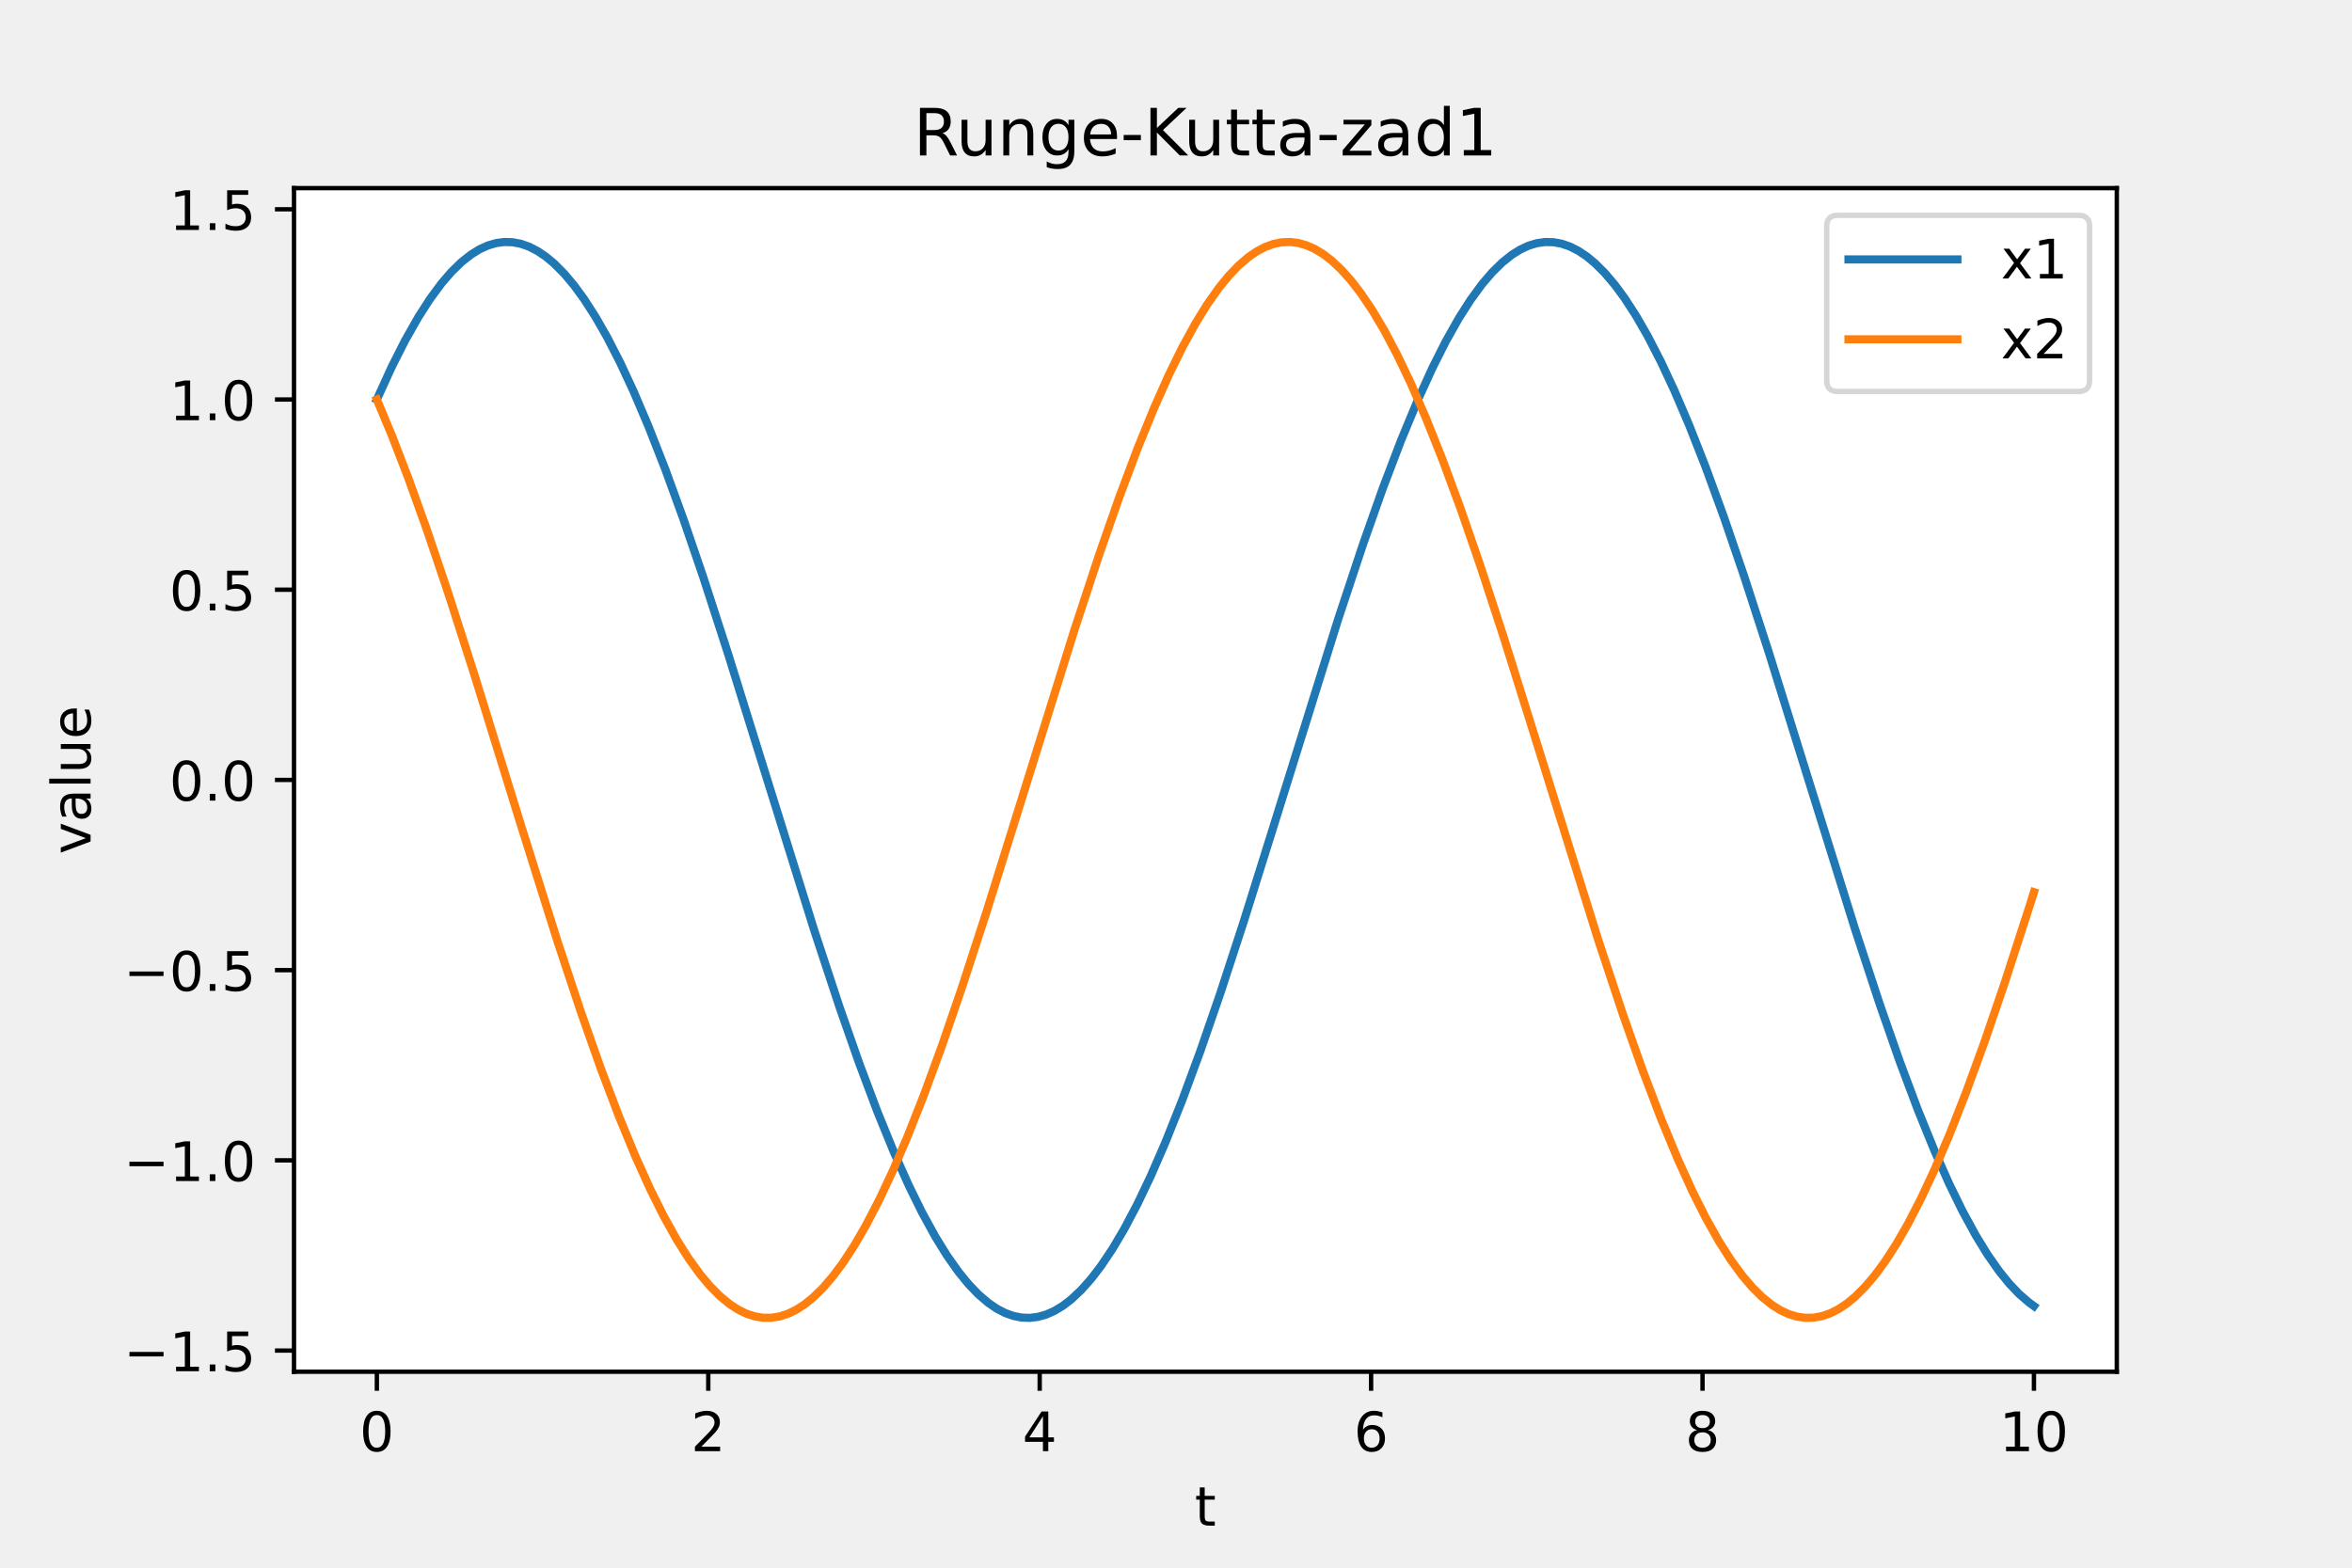
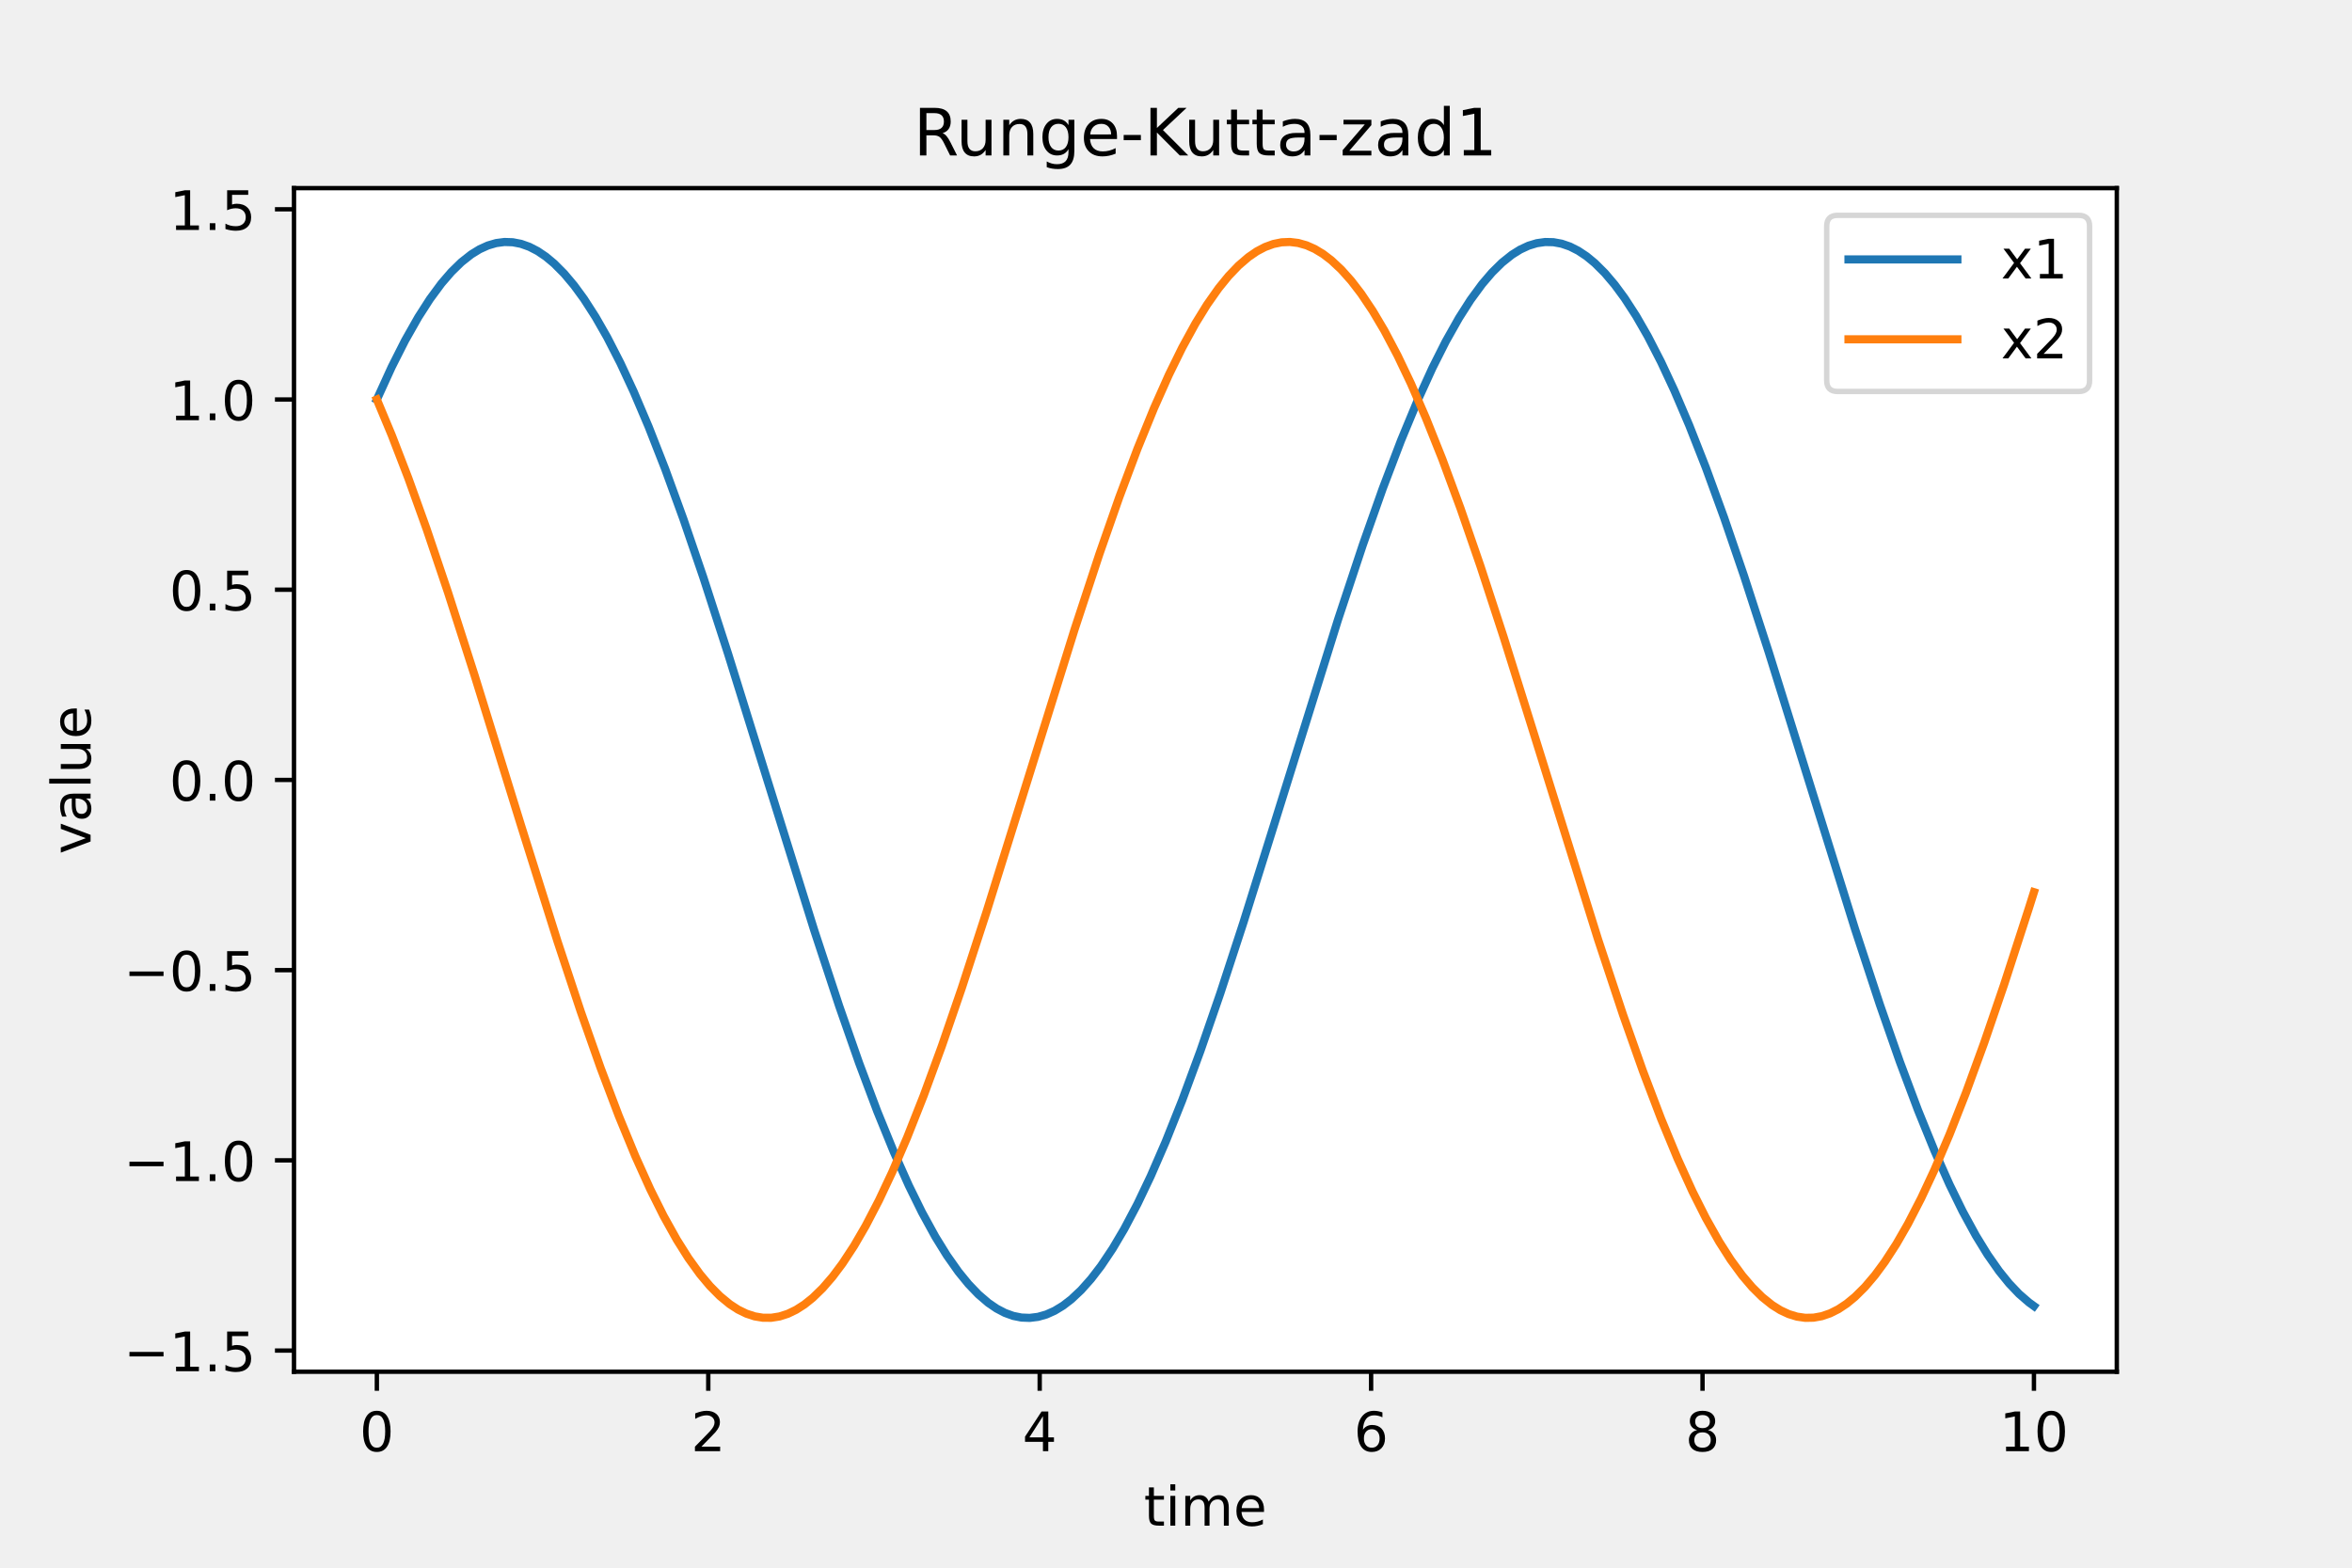
<svg xmlns="http://www.w3.org/2000/svg" xmlns:xlink="http://www.w3.org/1999/xlink" height="288pt" version="1.1" viewBox="0 0 432 288" width="432pt">
  <defs>
    <style type="text/css">*{stroke-linecap:butt;stroke-linejoin:round;}</style>
  </defs>
  <g id="figure_1">
    <g id="patch_1">
      <path d="M 0 288  L 432 288  L 432 0  L 0 0  z " style="fill:none;" />
    </g>
    <g id="axes_1">
      <g id="patch_2">
        <path d="M 54 252  L 388.8 252  L 388.8 34.56  L 54 34.56  z " style="fill:#ffffff;" />
      </g>
      <g id="matplotlib.axis_1">
        <g id="xtick_1">
          <g id="line2d_1">
            <defs>
-               <path d="M 0 0  L 0 3.5  " id="m9f65802c78" style="stroke:#000000;stroke-width:0.8;" />
-             </defs>
-             <g>
-               <use style="stroke:#000000;stroke-width:0.8;" x="69.218" xlink:href="#m9f65802c78" y="252" />
+               <path d="M 0 0  L 0 3.5  " id="m21165de31b" style="stroke:#000000;stroke-width:0.8;" />
+             </defs>
+             <g>
+               <use style="stroke:#000000;stroke-width:0.8;" x="69.218" xlink:href="#m21165de31b" y="252" />
            </g>
          </g>
          <g id="text_1">
            <g transform="translate(66.03693 266.5984)scale(0.1 -0.1)">
              <defs>
                <path d="M 31.781 66.406  Q 24.172 66.406 20.328 58.906  Q 16.5 51.422 16.5 36.375  Q 16.5 21.391 20.328 13.891  Q 24.172 6.391 31.781 6.391  Q 39.453 6.391 43.281 13.891  Q 47.125 21.391 47.125 36.375  Q 47.125 51.422 43.281 58.906  Q 39.453 66.406 31.781 66.406  z M 31.781 74.219  Q 44.047 74.219 50.516 64.516  Q 56.984 54.828 56.984 36.375  Q 56.984 17.969 50.516 8.266  Q 44.047 -1.422 31.781 -1.422  Q 19.531 -1.422 13.062 8.266  Q 6.594 17.969 6.594 36.375  Q 6.594 54.828 13.062 64.516  Q 19.531 74.219 31.781 74.219  z " id="DejaVuSans-48" />
              </defs>
              <use xlink:href="#DejaVuSans-48" />
            </g>
          </g>
        </g>
        <g id="xtick_2">
          <g id="line2d_2">
            <g>
-               <use style="stroke:#000000;stroke-width:0.8;" x="130.091" xlink:href="#m9f65802c78" y="252" />
+               <use style="stroke:#000000;stroke-width:0.8;" x="130.091" xlink:href="#m21165de31b" y="252" />
            </g>
          </g>
          <g id="text_2">
            <g transform="translate(126.9097 266.5984)scale(0.1 -0.1)">
              <defs>
                <path d="M 19.188 8.297  L 53.609 8.297  L 53.609 0  L 7.328 0  L 7.328 8.297  Q 12.938 14.109 22.625 23.891  Q 32.328 33.688 34.812 36.531  Q 39.547 41.844 41.422 45.531  Q 43.312 49.219 43.312 52.781  Q 43.312 58.594 39.234 62.25  Q 35.156 65.922 28.609 65.922  Q 23.969 65.922 18.812 64.312  Q 13.672 62.703 7.812 59.422  L 7.812 69.391  Q 13.766 71.781 18.938 73  Q 24.125 74.219 28.422 74.219  Q 39.75 74.219 46.484 68.547  Q 53.219 62.891 53.219 53.422  Q 53.219 48.922 51.531 44.891  Q 49.859 40.875 45.406 35.406  Q 44.188 33.984 37.641 27.219  Q 31.109 20.453 19.188 8.297  z " id="DejaVuSans-50" />
              </defs>
              <use xlink:href="#DejaVuSans-50" />
            </g>
          </g>
        </g>
        <g id="xtick_3">
          <g id="line2d_3">
            <g>
-               <use style="stroke:#000000;stroke-width:0.8;" x="190.964" xlink:href="#m9f65802c78" y="252" />
+               <use style="stroke:#000000;stroke-width:0.8;" x="190.964" xlink:href="#m21165de31b" y="252" />
            </g>
          </g>
          <g id="text_3">
            <g transform="translate(187.7824 266.5984)scale(0.1 -0.1)">
              <defs>
                <path d="M 37.797 64.312  L 12.891 25.391  L 37.797 25.391  z M 35.203 72.906  L 47.609 72.906  L 47.609 25.391  L 58.016 25.391  L 58.016 17.188  L 47.609 17.188  L 47.609 0  L 37.797 0  L 37.797 17.188  L 4.891 17.188  L 4.891 26.703  z " id="DejaVuSans-52" />
              </defs>
              <use xlink:href="#DejaVuSans-52" />
            </g>
          </g>
        </g>
        <g id="xtick_4">
          <g id="line2d_4">
            <g>
-               <use style="stroke:#000000;stroke-width:0.8;" x="251.836" xlink:href="#m9f65802c78" y="252" />
+               <use style="stroke:#000000;stroke-width:0.8;" x="251.836" xlink:href="#m21165de31b" y="252" />
            </g>
          </g>
          <g id="text_4">
            <g transform="translate(248.6551 266.5984)scale(0.1 -0.1)">
              <defs>
                <path d="M 33.016 40.375  Q 26.375 40.375 22.484 35.828  Q 18.609 31.297 18.609 23.391  Q 18.609 15.531 22.484 10.953  Q 26.375 6.391 33.016 6.391  Q 39.656 6.391 43.531 10.953  Q 47.406 15.531 47.406 23.391  Q 47.406 31.297 43.531 35.828  Q 39.656 40.375 33.016 40.375  z M 52.594 71.297  L 52.594 62.312  Q 48.875 64.062 45.094 64.984  Q 41.312 65.922 37.594 65.922  Q 27.828 65.922 22.672 59.328  Q 17.531 52.734 16.797 39.406  Q 19.672 43.656 24.016 45.922  Q 28.375 48.188 33.594 48.188  Q 44.578 48.188 50.953 41.516  Q 57.328 34.859 57.328 23.391  Q 57.328 12.156 50.688 5.359  Q 44.047 -1.422 33.016 -1.422  Q 20.359 -1.422 13.672 8.266  Q 6.984 17.969 6.984 36.375  Q 6.984 53.656 15.188 63.938  Q 23.391 74.219 37.203 74.219  Q 40.922 74.219 44.703 73.484  Q 48.484 72.75 52.594 71.297  z " id="DejaVuSans-54" />
              </defs>
              <use xlink:href="#DejaVuSans-54" />
            </g>
          </g>
        </g>
        <g id="xtick_5">
          <g id="line2d_5">
            <g>
-               <use style="stroke:#000000;stroke-width:0.8;" x="312.709" xlink:href="#m9f65802c78" y="252" />
+               <use style="stroke:#000000;stroke-width:0.8;" x="312.709" xlink:href="#m21165de31b" y="252" />
            </g>
          </g>
          <g id="text_5">
            <g transform="translate(309.5278 266.5984)scale(0.1 -0.1)">
              <defs>
                <path d="M 31.781 34.625  Q 24.75 34.625 20.719 30.859  Q 16.703 27.094 16.703 20.516  Q 16.703 13.922 20.719 10.156  Q 24.75 6.391 31.781 6.391  Q 38.812 6.391 42.859 10.172  Q 46.922 13.969 46.922 20.516  Q 46.922 27.094 42.891 30.859  Q 38.875 34.625 31.781 34.625  z M 21.922 38.812  Q 15.578 40.375 12.031 44.719  Q 8.5 49.078 8.5 55.328  Q 8.5 64.062 14.719 69.141  Q 20.953 74.219 31.781 74.219  Q 42.672 74.219 48.875 69.141  Q 55.078 64.062 55.078 55.328  Q 55.078 49.078 51.531 44.719  Q 48 40.375 41.703 38.812  Q 48.828 37.156 52.797 32.312  Q 56.781 27.484 56.781 20.516  Q 56.781 9.906 50.312 4.234  Q 43.844 -1.422 31.781 -1.422  Q 19.734 -1.422 13.25 4.234  Q 6.781 9.906 6.781 20.516  Q 6.781 27.484 10.781 32.312  Q 14.797 37.156 21.922 38.812  z M 18.312 54.391  Q 18.312 48.734 21.844 45.562  Q 25.391 42.391 31.781 42.391  Q 38.141 42.391 41.719 45.562  Q 45.312 48.734 45.312 54.391  Q 45.312 60.062 41.719 63.234  Q 38.141 66.406 31.781 66.406  Q 25.391 66.406 21.844 63.234  Q 18.312 60.062 18.312 54.391  z " id="DejaVuSans-56" />
              </defs>
              <use xlink:href="#DejaVuSans-56" />
            </g>
          </g>
        </g>
        <g id="xtick_6">
          <g id="line2d_6">
            <g>
-               <use style="stroke:#000000;stroke-width:0.8;" x="373.582" xlink:href="#m9f65802c78" y="252" />
+               <use style="stroke:#000000;stroke-width:0.8;" x="373.582" xlink:href="#m21165de31b" y="252" />
            </g>
          </g>
          <g id="text_6">
            <g transform="translate(367.2193 266.5984)scale(0.1 -0.1)">
              <defs>
                <path d="M 12.406 8.297  L 28.516 8.297  L 28.516 63.922  L 10.984 60.406  L 10.984 69.391  L 28.422 72.906  L 38.281 72.906  L 38.281 8.297  L 54.391 8.297  L 54.391 0  L 12.406 0  z " id="DejaVuSans-49" />
              </defs>
              <use xlink:href="#DejaVuSans-49" />
              <use x="63.623" xlink:href="#DejaVuSans-48" />
            </g>
          </g>
        </g>
        <g id="text_7">
-           <g transform="translate(219.4398 280.2766)scale(0.1 -0.1)">
+           <g transform="translate(210.1039 280.2766)scale(0.1 -0.1)">
            <defs>
              <path d="M 18.312 70.219  L 18.312 54.688  L 36.812 54.688  L 36.812 47.703  L 18.312 47.703  L 18.312 18.016  Q 18.312 11.328 20.141 9.422  Q 21.969 7.516 27.594 7.516  L 36.812 7.516  L 36.812 0  L 27.594 0  Q 17.188 0 13.234 3.875  Q 9.281 7.766 9.281 18.016  L 9.281 47.703  L 2.688 47.703  L 2.688 54.688  L 9.281 54.688  L 9.281 70.219  z " id="DejaVuSans-116" />
+               <path d="M 9.422 54.688  L 18.406 54.688  L 18.406 0  L 9.422 0  z M 9.422 75.984  L 18.406 75.984  L 18.406 64.594  L 9.422 64.594  z " id="DejaVuSans-105" />
+               <path d="M 52 44.188  Q 55.375 50.25 60.062 53.125  Q 64.75 56 71.094 56  Q 79.641 56 84.281 50.016  Q 88.922 44.047 88.922 33.016  L 88.922 0  L 79.891 0  L 79.891 32.719  Q 79.891 40.578 77.094 44.375  Q 74.312 48.188 68.609 48.188  Q 61.625 48.188 57.562 43.547  Q 53.516 38.922 53.516 30.906  L 53.516 0  L 44.484 0  L 44.484 32.719  Q 44.484 40.625 41.703 44.406  Q 38.922 48.188 33.109 48.188  Q 26.219 48.188 22.156 43.531  Q 18.109 38.875 18.109 30.906  L 18.109 0  L 9.078 0  L 9.078 54.688  L 18.109 54.688  L 18.109 46.188  Q 21.188 51.219 25.484 53.609  Q 29.781 56 35.688 56  Q 41.656 56 45.828 52.969  Q 50 49.953 52 44.188  z " id="DejaVuSans-109" />
+               <path d="M 56.203 29.594  L 56.203 25.203  L 14.891 25.203  Q 15.484 15.922 20.484 11.062  Q 25.484 6.203 34.422 6.203  Q 39.594 6.203 44.453 7.469  Q 49.312 8.734 54.109 11.281  L 54.109 2.781  Q 49.266 0.734 44.188 -0.344  Q 39.109 -1.422 33.891 -1.422  Q 20.797 -1.422 13.156 6.188  Q 5.516 13.812 5.516 26.812  Q 5.516 40.234 12.766 48.109  Q 20.016 56 32.328 56  Q 43.359 56 49.781 48.891  Q 56.203 41.797 56.203 29.594  z M 47.219 32.234  Q 47.125 39.594 43.094 43.984  Q 39.062 48.391 32.422 48.391  Q 24.906 48.391 20.391 44.141  Q 15.875 39.891 15.188 32.172  z " id="DejaVuSans-101" />
            </defs>
            <use xlink:href="#DejaVuSans-116" />
+             <use x="39.209" xlink:href="#DejaVuSans-105" />
+             <use x="66.992" xlink:href="#DejaVuSans-109" />
+             <use x="164.404" xlink:href="#DejaVuSans-101" />
          </g>
        </g>
      </g>
      <g id="matplotlib.axis_2">
        <g id="ytick_1">
          <g id="line2d_7">
            <defs>
-               <path d="M 0 0  L -3.5 0  " id="m25bdf79256" style="stroke:#000000;stroke-width:0.8;" />
-             </defs>
-             <g>
-               <use style="stroke:#000000;stroke-width:0.8;" x="54" xlink:href="#m25bdf79256" y="248.112" />
+               <path d="M 0 0  L -3.5 0  " id="m3beea96aeb" style="stroke:#000000;stroke-width:0.8;" />
+             </defs>
+             <g>
+               <use style="stroke:#000000;stroke-width:0.8;" x="54" xlink:href="#m3beea96aeb" y="248.112" />
            </g>
          </g>
          <g id="text_8">
            <g transform="translate(22.71719 251.911)scale(0.1 -0.1)">
              <defs>
                <path d="M 10.594 35.5  L 73.188 35.5  L 73.188 27.203  L 10.594 27.203  z " id="DejaVuSans-8722" />
                <path d="M 10.688 12.406  L 21 12.406  L 21 0  L 10.688 0  z " id="DejaVuSans-46" />
                <path d="M 10.797 72.906  L 49.516 72.906  L 49.516 64.594  L 19.828 64.594  L 19.828 46.734  Q 21.969 47.469 24.109 47.828  Q 26.266 48.188 28.422 48.188  Q 40.625 48.188 47.75 41.5  Q 54.891 34.812 54.891 23.391  Q 54.891 11.625 47.562 5.094  Q 40.234 -1.422 26.906 -1.422  Q 22.312 -1.422 17.547 -0.641  Q 12.797 0.141 7.719 1.703  L 7.719 11.625  Q 12.109 9.234 16.797 8.062  Q 21.484 6.891 26.703 6.891  Q 35.156 6.891 40.078 11.328  Q 45.016 15.766 45.016 23.391  Q 45.016 31 40.078 35.438  Q 35.156 39.891 26.703 39.891  Q 22.75 39.891 18.812 39.016  Q 14.891 38.141 10.797 36.281  z " id="DejaVuSans-53" />
              </defs>
              <use xlink:href="#DejaVuSans-8722" />
              <use x="83.789" xlink:href="#DejaVuSans-49" />
              <use x="147.412" xlink:href="#DejaVuSans-46" />
              <use x="179.199" xlink:href="#DejaVuSans-53" />
            </g>
          </g>
        </g>
        <g id="ytick_2">
          <g id="line2d_8">
            <g>
-               <use style="stroke:#000000;stroke-width:0.8;" x="54" xlink:href="#m25bdf79256" y="213.168" />
+               <use style="stroke:#000000;stroke-width:0.8;" x="54" xlink:href="#m3beea96aeb" y="213.168" />
            </g>
          </g>
          <g id="text_9">
            <g transform="translate(22.71719 216.9671)scale(0.1 -0.1)">
              <use xlink:href="#DejaVuSans-8722" />
              <use x="83.789" xlink:href="#DejaVuSans-49" />
              <use x="147.412" xlink:href="#DejaVuSans-46" />
              <use x="179.199" xlink:href="#DejaVuSans-48" />
            </g>
          </g>
        </g>
        <g id="ytick_3">
          <g id="line2d_9">
            <g>
-               <use style="stroke:#000000;stroke-width:0.8;" x="54" xlink:href="#m25bdf79256" y="178.224" />
+               <use style="stroke:#000000;stroke-width:0.8;" x="54" xlink:href="#m3beea96aeb" y="178.224" />
            </g>
          </g>
          <g id="text_10">
            <g transform="translate(22.71719 182.0231)scale(0.1 -0.1)">
              <use xlink:href="#DejaVuSans-8722" />
              <use x="83.789" xlink:href="#DejaVuSans-48" />
              <use x="147.412" xlink:href="#DejaVuSans-46" />
              <use x="179.199" xlink:href="#DejaVuSans-53" />
            </g>
          </g>
        </g>
        <g id="ytick_4">
          <g id="line2d_10">
            <g>
-               <use style="stroke:#000000;stroke-width:0.8;" x="54" xlink:href="#m25bdf79256" y="143.28" />
+               <use style="stroke:#000000;stroke-width:0.8;" x="54" xlink:href="#m3beea96aeb" y="143.28" />
            </g>
          </g>
          <g id="text_11">
            <g transform="translate(31.09688 147.0792)scale(0.1 -0.1)">
              <use xlink:href="#DejaVuSans-48" />
              <use x="63.623" xlink:href="#DejaVuSans-46" />
              <use x="95.41" xlink:href="#DejaVuSans-48" />
            </g>
          </g>
        </g>
        <g id="ytick_5">
          <g id="line2d_11">
            <g>
-               <use style="stroke:#000000;stroke-width:0.8;" x="54" xlink:href="#m25bdf79256" y="108.336" />
+               <use style="stroke:#000000;stroke-width:0.8;" x="54" xlink:href="#m3beea96aeb" y="108.336" />
            </g>
          </g>
          <g id="text_12">
            <g transform="translate(31.09688 112.1352)scale(0.1 -0.1)">
              <use xlink:href="#DejaVuSans-48" />
              <use x="63.623" xlink:href="#DejaVuSans-46" />
              <use x="95.41" xlink:href="#DejaVuSans-53" />
            </g>
          </g>
        </g>
        <g id="ytick_6">
          <g id="line2d_12">
            <g>
-               <use style="stroke:#000000;stroke-width:0.8;" x="54" xlink:href="#m25bdf79256" y="73.392" />
+               <use style="stroke:#000000;stroke-width:0.8;" x="54" xlink:href="#m3beea96aeb" y="73.392" />
            </g>
          </g>
          <g id="text_13">
            <g transform="translate(31.09688 77.19127)scale(0.1 -0.1)">
              <use xlink:href="#DejaVuSans-49" />
              <use x="63.623" xlink:href="#DejaVuSans-46" />
              <use x="95.41" xlink:href="#DejaVuSans-48" />
            </g>
          </g>
        </g>
        <g id="ytick_7">
          <g id="line2d_13">
            <g>
-               <use style="stroke:#000000;stroke-width:0.8;" x="54" xlink:href="#m25bdf79256" y="38.448" />
+               <use style="stroke:#000000;stroke-width:0.8;" x="54" xlink:href="#m3beea96aeb" y="38.448" />
            </g>
          </g>
          <g id="text_14">
            <g transform="translate(31.09688 42.24732)scale(0.1 -0.1)">
              <use xlink:href="#DejaVuSans-49" />
              <use x="63.623" xlink:href="#DejaVuSans-46" />
              <use x="95.41" xlink:href="#DejaVuSans-53" />
            </g>
          </g>
        </g>
        <g id="text_15">
          <g transform="translate(16.6375 156.9378)rotate(-90)scale(0.1 -0.1)">
            <defs>
              <path d="M 2.984 54.688  L 12.5 54.688  L 29.594 8.797  L 46.688 54.688  L 56.203 54.688  L 35.688 0  L 23.484 0  z " id="DejaVuSans-118" />
              <path d="M 34.281 27.484  Q 23.391 27.484 19.188 25  Q 14.984 22.516 14.984 16.5  Q 14.984 11.719 18.141 8.906  Q 21.297 6.109 26.703 6.109  Q 34.188 6.109 38.703 11.406  Q 43.219 16.703 43.219 25.484  L 43.219 27.484  z M 52.203 31.203  L 52.203 0  L 43.219 0  L 43.219 8.297  Q 40.141 3.328 35.547 0.953  Q 30.953 -1.422 24.312 -1.422  Q 15.922 -1.422 10.953 3.297  Q 6 8.016 6 15.922  Q 6 25.141 12.172 29.828  Q 18.359 34.516 30.609 34.516  L 43.219 34.516  L 43.219 35.406  Q 43.219 41.609 39.141 45  Q 35.062 48.391 27.688 48.391  Q 23 48.391 18.547 47.266  Q 14.109 46.141 10.016 43.891  L 10.016 52.203  Q 14.938 54.109 19.578 55.047  Q 24.219 56 28.609 56  Q 40.484 56 46.344 49.844  Q 52.203 43.703 52.203 31.203  z " id="DejaVuSans-97" />
              <path d="M 9.422 75.984  L 18.406 75.984  L 18.406 0  L 9.422 0  z " id="DejaVuSans-108" />
              <path d="M 8.5 21.578  L 8.5 54.688  L 17.484 54.688  L 17.484 21.922  Q 17.484 14.156 20.5 10.266  Q 23.531 6.391 29.594 6.391  Q 36.859 6.391 41.078 11.031  Q 45.312 15.672 45.312 23.688  L 45.312 54.688  L 54.297 54.688  L 54.297 0  L 45.312 0  L 45.312 8.406  Q 42.047 3.422 37.719 1  Q 33.406 -1.422 27.688 -1.422  Q 18.266 -1.422 13.375 4.438  Q 8.5 10.297 8.5 21.578  z M 31.109 56  z " id="DejaVuSans-117" />
-               <path d="M 56.203 29.594  L 56.203 25.203  L 14.891 25.203  Q 15.484 15.922 20.484 11.062  Q 25.484 6.203 34.422 6.203  Q 39.594 6.203 44.453 7.469  Q 49.312 8.734 54.109 11.281  L 54.109 2.781  Q 49.266 0.734 44.188 -0.344  Q 39.109 -1.422 33.891 -1.422  Q 20.797 -1.422 13.156 6.188  Q 5.516 13.812 5.516 26.812  Q 5.516 40.234 12.766 48.109  Q 20.016 56 32.328 56  Q 43.359 56 49.781 48.891  Q 56.203 41.797 56.203 29.594  z M 47.219 32.234  Q 47.125 39.594 43.094 43.984  Q 39.062 48.391 32.422 48.391  Q 24.906 48.391 20.391 44.141  Q 15.875 39.891 15.188 32.172  z " id="DejaVuSans-101" />
            </defs>
            <use xlink:href="#DejaVuSans-118" />
            <use x="59.18" xlink:href="#DejaVuSans-97" />
            <use x="120.459" xlink:href="#DejaVuSans-108" />
            <use x="148.242" xlink:href="#DejaVuSans-117" />
            <use x="211.621" xlink:href="#DejaVuSans-101" />
          </g>
        </g>
      </g>
      <g id="line2d_14">
-         <path clip-path="url(#p4decacdcd2)" d="M 69.218 73.392  L 71.957 67.393  L 74.392 62.576  L 76.827 58.274  L 78.958 54.955  L 81.088 52.069  L 82.915 49.951  L 84.741 48.168  L 86.567 46.728  L 88.089 45.792  L 89.611 45.101  L 91.132 44.655  L 92.654 44.455  L 94.176 44.503  L 95.698 44.797  L 97.22 45.338  L 98.741 46.123  L 100.263 47.151  L 101.785 48.419  L 103.611 50.254  L 105.437 52.424  L 107.264 54.92  L 109.394 58.234  L 111.525 61.964  L 113.96 66.714  L 116.395 71.954  L 119.134 78.392  L 122.177 86.159  L 125.525 95.359  L 129.178 106.052  L 133.743 120.152  L 140.439 141.679  L 149.57 170.955  L 154.136 184.824  L 157.788 195.261  L 161.136 204.175  L 164.18 211.643  L 166.919 217.782  L 169.354 222.733  L 171.789 227.177  L 173.919 230.626  L 176.05 233.647  L 177.876 235.885  L 179.702 237.789  L 181.528 239.354  L 183.05 240.393  L 184.572 241.19  L 186.094 241.743  L 187.616 242.049  L 189.137 242.108  L 190.659 241.92  L 192.181 241.486  L 193.703 240.806  L 195.225 239.883  L 196.747 238.718  L 198.573 237.005  L 200.399 234.955  L 202.225 232.575  L 204.356 229.393  L 206.486 225.79  L 208.921 221.177  L 211.356 216.067  L 214.095 209.762  L 217.139 202.129  L 220.487 193.056  L 224.139 182.476  L 228.4 169.432  L 234.183 150.96  L 245.749 113.863  L 250.315 100.093  L 253.967 89.761  L 257.315 80.962  L 260.359 73.615  L 263.098 67.596  L 265.533 62.758  L 267.968 58.435  L 270.098 55.097  L 272.229 52.191  L 274.055 50.055  L 275.881 48.254  L 277.707 46.795  L 279.229 45.845  L 280.751 45.138  L 282.273 44.676  L 283.795 44.461  L 285.316 44.492  L 286.838 44.771  L 288.36 45.296  L 289.882 46.066  L 291.404 47.078  L 292.925 48.331  L 294.752 50.148  L 296.578 52.3  L 298.404 54.78  L 300.535 58.074  L 302.665 61.786  L 305.1 66.516  L 307.535 71.736  L 310.274 78.155  L 313.318 85.902  L 316.666 95.084  L 320.318 105.76  L 324.884 119.846  L 331.275 140.377  L 340.711 170.653  L 345.276 184.538  L 348.928 194.993  L 352.276 203.927  L 355.32 211.415  L 358.059 217.574  L 360.494 222.546  L 362.929 227.01  L 365.06 230.478  L 367.19 233.519  L 369.016 235.775  L 370.843 237.697  L 372.669 239.279  L 373.582 239.941  L 373.582 239.941  " style="fill:none;stroke:#1f77b4;stroke-linecap:square;stroke-width:1.5;" />
+         <path clip-path="url(#p753c4d9ecb)" d="M 69.218 73.392  L 71.957 67.393  L 74.392 62.576  L 76.827 58.274  L 78.958 54.955  L 81.088 52.069  L 82.915 49.951  L 84.741 48.168  L 86.567 46.728  L 88.089 45.792  L 89.611 45.101  L 91.132 44.655  L 92.654 44.455  L 94.176 44.503  L 95.698 44.797  L 97.22 45.338  L 98.741 46.123  L 100.263 47.151  L 101.785 48.419  L 103.611 50.254  L 105.437 52.424  L 107.264 54.92  L 109.394 58.234  L 111.525 61.964  L 113.96 66.714  L 116.395 71.954  L 119.134 78.392  L 122.177 86.159  L 125.525 95.359  L 129.178 106.052  L 133.743 120.152  L 140.439 141.679  L 149.57 170.955  L 154.136 184.824  L 157.788 195.261  L 161.136 204.175  L 164.18 211.643  L 166.919 217.782  L 169.354 222.733  L 171.789 227.177  L 173.919 230.626  L 176.05 233.647  L 177.876 235.885  L 179.702 237.789  L 181.528 239.354  L 183.05 240.393  L 184.572 241.19  L 186.094 241.743  L 187.616 242.049  L 189.137 242.108  L 190.659 241.92  L 192.181 241.486  L 193.703 240.806  L 195.225 239.883  L 196.747 238.718  L 198.573 237.005  L 200.399 234.955  L 202.225 232.575  L 204.356 229.393  L 206.486 225.79  L 208.921 221.177  L 211.356 216.067  L 214.095 209.762  L 217.139 202.129  L 220.487 193.056  L 224.139 182.476  L 228.4 169.432  L 234.183 150.96  L 245.749 113.863  L 250.315 100.093  L 253.967 89.761  L 257.315 80.962  L 260.359 73.615  L 263.098 67.596  L 265.533 62.758  L 267.968 58.435  L 270.098 55.097  L 272.229 52.191  L 274.055 50.055  L 275.881 48.254  L 277.707 46.795  L 279.229 45.845  L 280.751 45.138  L 282.273 44.676  L 283.795 44.461  L 285.316 44.492  L 286.838 44.771  L 288.36 45.296  L 289.882 46.066  L 291.404 47.078  L 292.925 48.331  L 294.752 50.148  L 296.578 52.3  L 298.404 54.78  L 300.535 58.074  L 302.665 61.786  L 305.1 66.516  L 307.535 71.736  L 310.274 78.155  L 313.318 85.902  L 316.666 95.084  L 320.318 105.76  L 324.884 119.846  L 331.275 140.377  L 340.711 170.653  L 345.276 184.538  L 348.928 194.993  L 352.276 203.927  L 355.32 211.415  L 358.059 217.574  L 360.494 222.546  L 362.929 227.01  L 365.06 230.478  L 367.19 233.519  L 369.016 235.775  L 370.843 237.697  L 372.669 239.279  L 373.582 239.941  L 373.582 239.941  " style="fill:none;stroke:#1f77b4;stroke-linecap:square;stroke-width:1.5;" />
      </g>
      <g id="line2d_15">
-         <path clip-path="url(#p4decacdcd2)" d="M 69.218 73.392  L 71.957 79.956  L 75.001 87.849  L 78.349 97.167  L 82.306 108.888  L 87.176 124.09  L 95.698 151.632  L 102.394 172.922  L 106.655 185.789  L 110.307 196.165  L 113.655 205.012  L 116.699 212.409  L 119.438 218.478  L 121.873 223.364  L 124.308 227.736  L 126.439 231.12  L 128.569 234.074  L 130.395 236.252  L 132.221 238.096  L 134.048 239.599  L 135.569 240.586  L 137.091 241.33  L 138.613 241.83  L 140.135 242.082  L 141.657 242.088  L 143.179 241.847  L 144.7 241.36  L 146.222 240.627  L 147.744 239.651  L 149.266 238.435  L 151.092 236.661  L 152.918 234.551  L 154.744 232.113  L 156.875 228.865  L 159.005 225.197  L 161.44 220.516  L 163.875 215.341  L 166.615 208.969  L 169.658 201.268  L 173.006 192.131  L 176.659 181.495  L 181.224 167.444  L 187.616 146.935  L 197.355 115.68  L 201.921 101.808  L 205.573 91.366  L 208.921 82.447  L 211.965 74.974  L 214.704 68.83  L 217.139 63.873  L 219.574 59.424  L 221.704 55.971  L 223.835 52.945  L 225.661 50.702  L 227.487 48.794  L 229.313 47.225  L 230.835 46.181  L 232.357 45.38  L 233.879 44.824  L 235.401 44.514  L 236.923 44.451  L 238.444 44.635  L 239.966 45.065  L 241.488 45.741  L 243.01 46.661  L 244.532 47.822  L 246.358 49.53  L 248.184 51.575  L 250.01 53.951  L 252.141 57.128  L 254.271 60.727  L 256.706 65.334  L 259.141 70.44  L 261.88 76.739  L 264.924 84.368  L 268.272 93.436  L 271.924 104.011  L 276.185 117.052  L 281.968 135.521  L 293.534 172.622  L 298.1 186.396  L 301.752 196.733  L 305.1 205.536  L 308.144 212.889  L 310.883 218.914  L 313.318 223.756  L 315.753 228.084  L 317.883 231.427  L 320.014 234.338  L 321.84 236.479  L 323.666 238.284  L 325.492 239.748  L 327.014 240.702  L 328.536 241.413  L 330.058 241.879  L 331.58 242.098  L 333.101 242.07  L 334.623 241.795  L 336.145 241.274  L 337.667 240.509  L 339.189 239.5  L 340.711 238.25  L 342.537 236.438  L 344.363 234.29  L 346.189 231.815  L 348.32 228.526  L 350.45 224.819  L 352.885 220.094  L 355.32 214.878  L 358.059 208.464  L 361.103 200.722  L 364.451 191.545  L 368.103 180.873  L 372.669 166.791  L 373.582 163.9  L 373.582 163.9  " style="fill:none;stroke:#ff7f0e;stroke-linecap:square;stroke-width:1.5;" />
+         <path clip-path="url(#p753c4d9ecb)" d="M 69.218 73.392  L 71.957 79.956  L 75.001 87.849  L 78.349 97.167  L 82.306 108.888  L 87.176 124.09  L 95.698 151.632  L 102.394 172.922  L 106.655 185.789  L 110.307 196.165  L 113.655 205.012  L 116.699 212.409  L 119.438 218.478  L 121.873 223.364  L 124.308 227.736  L 126.439 231.12  L 128.569 234.074  L 130.395 236.252  L 132.221 238.096  L 134.048 239.599  L 135.569 240.586  L 137.091 241.33  L 138.613 241.83  L 140.135 242.082  L 141.657 242.088  L 143.179 241.847  L 144.7 241.36  L 146.222 240.627  L 147.744 239.651  L 149.266 238.435  L 151.092 236.661  L 152.918 234.551  L 154.744 232.113  L 156.875 228.865  L 159.005 225.197  L 161.44 220.516  L 163.875 215.341  L 166.615 208.969  L 169.658 201.268  L 173.006 192.131  L 176.659 181.495  L 181.224 167.444  L 187.616 146.935  L 197.355 115.68  L 201.921 101.808  L 205.573 91.366  L 208.921 82.447  L 211.965 74.974  L 214.704 68.83  L 217.139 63.873  L 219.574 59.424  L 221.704 55.971  L 223.835 52.945  L 225.661 50.702  L 227.487 48.794  L 229.313 47.225  L 230.835 46.181  L 232.357 45.38  L 233.879 44.824  L 235.401 44.514  L 236.923 44.451  L 238.444 44.635  L 239.966 45.065  L 241.488 45.741  L 243.01 46.661  L 244.532 47.822  L 246.358 49.53  L 248.184 51.575  L 250.01 53.951  L 252.141 57.128  L 254.271 60.727  L 256.706 65.334  L 259.141 70.44  L 261.88 76.739  L 264.924 84.368  L 268.272 93.436  L 271.924 104.011  L 276.185 117.052  L 281.968 135.521  L 293.534 172.622  L 298.1 186.396  L 301.752 196.733  L 305.1 205.536  L 308.144 212.889  L 310.883 218.914  L 313.318 223.756  L 315.753 228.084  L 317.883 231.427  L 320.014 234.338  L 321.84 236.479  L 323.666 238.284  L 325.492 239.748  L 327.014 240.702  L 328.536 241.413  L 330.058 241.879  L 331.58 242.098  L 333.101 242.07  L 334.623 241.795  L 336.145 241.274  L 337.667 240.509  L 339.189 239.5  L 340.711 238.25  L 342.537 236.438  L 344.363 234.29  L 346.189 231.815  L 348.32 228.526  L 350.45 224.819  L 352.885 220.094  L 355.32 214.878  L 358.059 208.464  L 361.103 200.722  L 364.451 191.545  L 368.103 180.873  L 372.669 166.791  L 373.582 163.9  L 373.582 163.9  " style="fill:none;stroke:#ff7f0e;stroke-linecap:square;stroke-width:1.5;" />
      </g>
      <g id="patch_3">
        <path d="M 54 252  L 54 34.56  " style="fill:none;stroke:#000000;stroke-linecap:square;stroke-linejoin:miter;stroke-width:0.8;" />
      </g>
      <g id="patch_4">
        <path d="M 388.8 252  L 388.8 34.56  " style="fill:none;stroke:#000000;stroke-linecap:square;stroke-linejoin:miter;stroke-width:0.8;" />
      </g>
      <g id="patch_5">
        <path d="M 54 252  L 388.8 252  " style="fill:none;stroke:#000000;stroke-linecap:square;stroke-linejoin:miter;stroke-width:0.8;" />
      </g>
      <g id="patch_6">
        <path d="M 54 34.56  L 388.8 34.56  " style="fill:none;stroke:#000000;stroke-linecap:square;stroke-linejoin:miter;stroke-width:0.8;" />
      </g>
      <g id="text_16">
        <g transform="translate(167.7947 28.56)scale(0.12 -0.12)">
          <defs>
            <path d="M 44.391 34.188  Q 47.562 33.109 50.562 29.594  Q 53.562 26.078 56.594 19.922  L 66.609 0  L 56 0  L 46.688 18.703  Q 43.062 26.031 39.672 28.422  Q 36.281 30.812 30.422 30.812  L 19.672 30.812  L 19.672 0  L 9.812 0  L 9.812 72.906  L 32.078 72.906  Q 44.578 72.906 50.734 67.672  Q 56.891 62.453 56.891 51.906  Q 56.891 45.016 53.688 40.469  Q 50.484 35.938 44.391 34.188  z M 19.672 64.797  L 19.672 38.922  L 32.078 38.922  Q 39.203 38.922 42.844 42.219  Q 46.484 45.516 46.484 51.906  Q 46.484 58.297 42.844 61.547  Q 39.203 64.797 32.078 64.797  z " id="DejaVuSans-82" />
            <path d="M 54.891 33.016  L 54.891 0  L 45.906 0  L 45.906 32.719  Q 45.906 40.484 42.875 44.328  Q 39.844 48.188 33.797 48.188  Q 26.516 48.188 22.312 43.547  Q 18.109 38.922 18.109 30.906  L 18.109 0  L 9.078 0  L 9.078 54.688  L 18.109 54.688  L 18.109 46.188  Q 21.344 51.125 25.703 53.562  Q 30.078 56 35.797 56  Q 45.219 56 50.047 50.172  Q 54.891 44.344 54.891 33.016  z " id="DejaVuSans-110" />
            <path d="M 45.406 27.984  Q 45.406 37.75 41.375 43.109  Q 37.359 48.484 30.078 48.484  Q 22.859 48.484 18.828 43.109  Q 14.797 37.75 14.797 27.984  Q 14.797 18.266 18.828 12.891  Q 22.859 7.516 30.078 7.516  Q 37.359 7.516 41.375 12.891  Q 45.406 18.266 45.406 27.984  z M 54.391 6.781  Q 54.391 -7.172 48.188 -13.984  Q 42 -20.797 29.203 -20.797  Q 24.469 -20.797 20.266 -20.094  Q 16.062 -19.391 12.109 -17.922  L 12.109 -9.188  Q 16.062 -11.328 19.922 -12.344  Q 23.781 -13.375 27.781 -13.375  Q 36.625 -13.375 41.016 -8.766  Q 45.406 -4.156 45.406 5.172  L 45.406 9.625  Q 42.625 4.781 38.281 2.391  Q 33.938 0 27.875 0  Q 17.828 0 11.672 7.656  Q 5.516 15.328 5.516 27.984  Q 5.516 40.672 11.672 48.328  Q 17.828 56 27.875 56  Q 33.938 56 38.281 53.609  Q 42.625 51.219 45.406 46.391  L 45.406 54.688  L 54.391 54.688  z " id="DejaVuSans-103" />
            <path d="M 4.891 31.391  L 31.203 31.391  L 31.203 23.391  L 4.891 23.391  z " id="DejaVuSans-45" />
            <path d="M 9.812 72.906  L 19.672 72.906  L 19.672 42.094  L 52.391 72.906  L 65.094 72.906  L 28.906 38.922  L 67.672 0  L 54.688 0  L 19.672 35.109  L 19.672 0  L 9.812 0  z " id="DejaVuSans-75" />
            <path d="M 5.516 54.688  L 48.188 54.688  L 48.188 46.484  L 14.406 7.172  L 48.188 7.172  L 48.188 0  L 4.297 0  L 4.297 8.203  L 38.094 47.516  L 5.516 47.516  z " id="DejaVuSans-122" />
            <path d="M 45.406 46.391  L 45.406 75.984  L 54.391 75.984  L 54.391 0  L 45.406 0  L 45.406 8.203  Q 42.578 3.328 38.25 0.953  Q 33.938 -1.422 27.875 -1.422  Q 17.969 -1.422 11.734 6.484  Q 5.516 14.406 5.516 27.297  Q 5.516 40.188 11.734 48.094  Q 17.969 56 27.875 56  Q 33.938 56 38.25 53.625  Q 42.578 51.266 45.406 46.391  z M 14.797 27.297  Q 14.797 17.391 18.875 11.75  Q 22.953 6.109 30.078 6.109  Q 37.203 6.109 41.297 11.75  Q 45.406 17.391 45.406 27.297  Q 45.406 37.203 41.297 42.844  Q 37.203 48.484 30.078 48.484  Q 22.953 48.484 18.875 42.844  Q 14.797 37.203 14.797 27.297  z " id="DejaVuSans-100" />
          </defs>
          <use xlink:href="#DejaVuSans-82" />
          <use x="64.982" xlink:href="#DejaVuSans-117" />
          <use x="128.361" xlink:href="#DejaVuSans-110" />
          <use x="191.74" xlink:href="#DejaVuSans-103" />
          <use x="255.217" xlink:href="#DejaVuSans-101" />
          <use x="316.74" xlink:href="#DejaVuSans-45" />
          <use x="352.824" xlink:href="#DejaVuSans-75" />
          <use x="413.4" xlink:href="#DejaVuSans-117" />
          <use x="476.779" xlink:href="#DejaVuSans-116" />
          <use x="515.988" xlink:href="#DejaVuSans-116" />
          <use x="555.197" xlink:href="#DejaVuSans-97" />
          <use x="616.477" xlink:href="#DejaVuSans-45" />
          <use x="652.561" xlink:href="#DejaVuSans-122" />
          <use x="705.051" xlink:href="#DejaVuSans-97" />
          <use x="766.33" xlink:href="#DejaVuSans-100" />
          <use x="829.807" xlink:href="#DejaVuSans-49" />
        </g>
      </g>
      <g id="legend_1">
        <g id="patch_7">
          <path d="M 337.519 71.916  L 381.8 71.916  Q 383.8 71.916 383.8 69.916  L 383.8 41.56  Q 383.8 39.56 381.8 39.56  L 337.519 39.56  Q 335.519 39.56 335.519 41.56  L 335.519 69.916  Q 335.519 71.916 337.519 71.916  z " style="fill:#ffffff;opacity:0.8;stroke:#cccccc;stroke-linejoin:miter;" />
        </g>
        <g id="line2d_16">
          <path d="M 339.519 47.658  L 359.519 47.658  " style="fill:none;stroke:#1f77b4;stroke-linecap:square;stroke-width:1.5;" />
        </g>
        <g id="line2d_17" />
        <g id="text_17">
          <g transform="translate(367.5188 51.15844)scale(0.1 -0.1)">
            <defs>
              <path d="M 54.891 54.688  L 35.109 28.078  L 55.906 0  L 45.312 0  L 29.391 21.484  L 13.484 0  L 2.875 0  L 24.125 28.609  L 4.688 54.688  L 15.281 54.688  L 29.781 35.203  L 44.281 54.688  z " id="DejaVuSans-120" />
            </defs>
            <use xlink:href="#DejaVuSans-120" />
            <use x="59.18" xlink:href="#DejaVuSans-49" />
          </g>
        </g>
        <g id="line2d_18">
          <path d="M 339.519 62.337  L 359.519 62.337  " style="fill:none;stroke:#ff7f0e;stroke-linecap:square;stroke-width:1.5;" />
        </g>
        <g id="line2d_19" />
        <g id="text_18">
          <g transform="translate(367.5188 65.83656)scale(0.1 -0.1)">
            <use xlink:href="#DejaVuSans-120" />
            <use x="59.18" xlink:href="#DejaVuSans-50" />
          </g>
        </g>
      </g>
    </g>
  </g>
  <defs>
-     <clipPath id="p4decacdcd2">
+     <clipPath id="p753c4d9ecb">
      <rect height="217.44" width="334.8" x="54" y="34.56" />
    </clipPath>
  </defs>
</svg>
